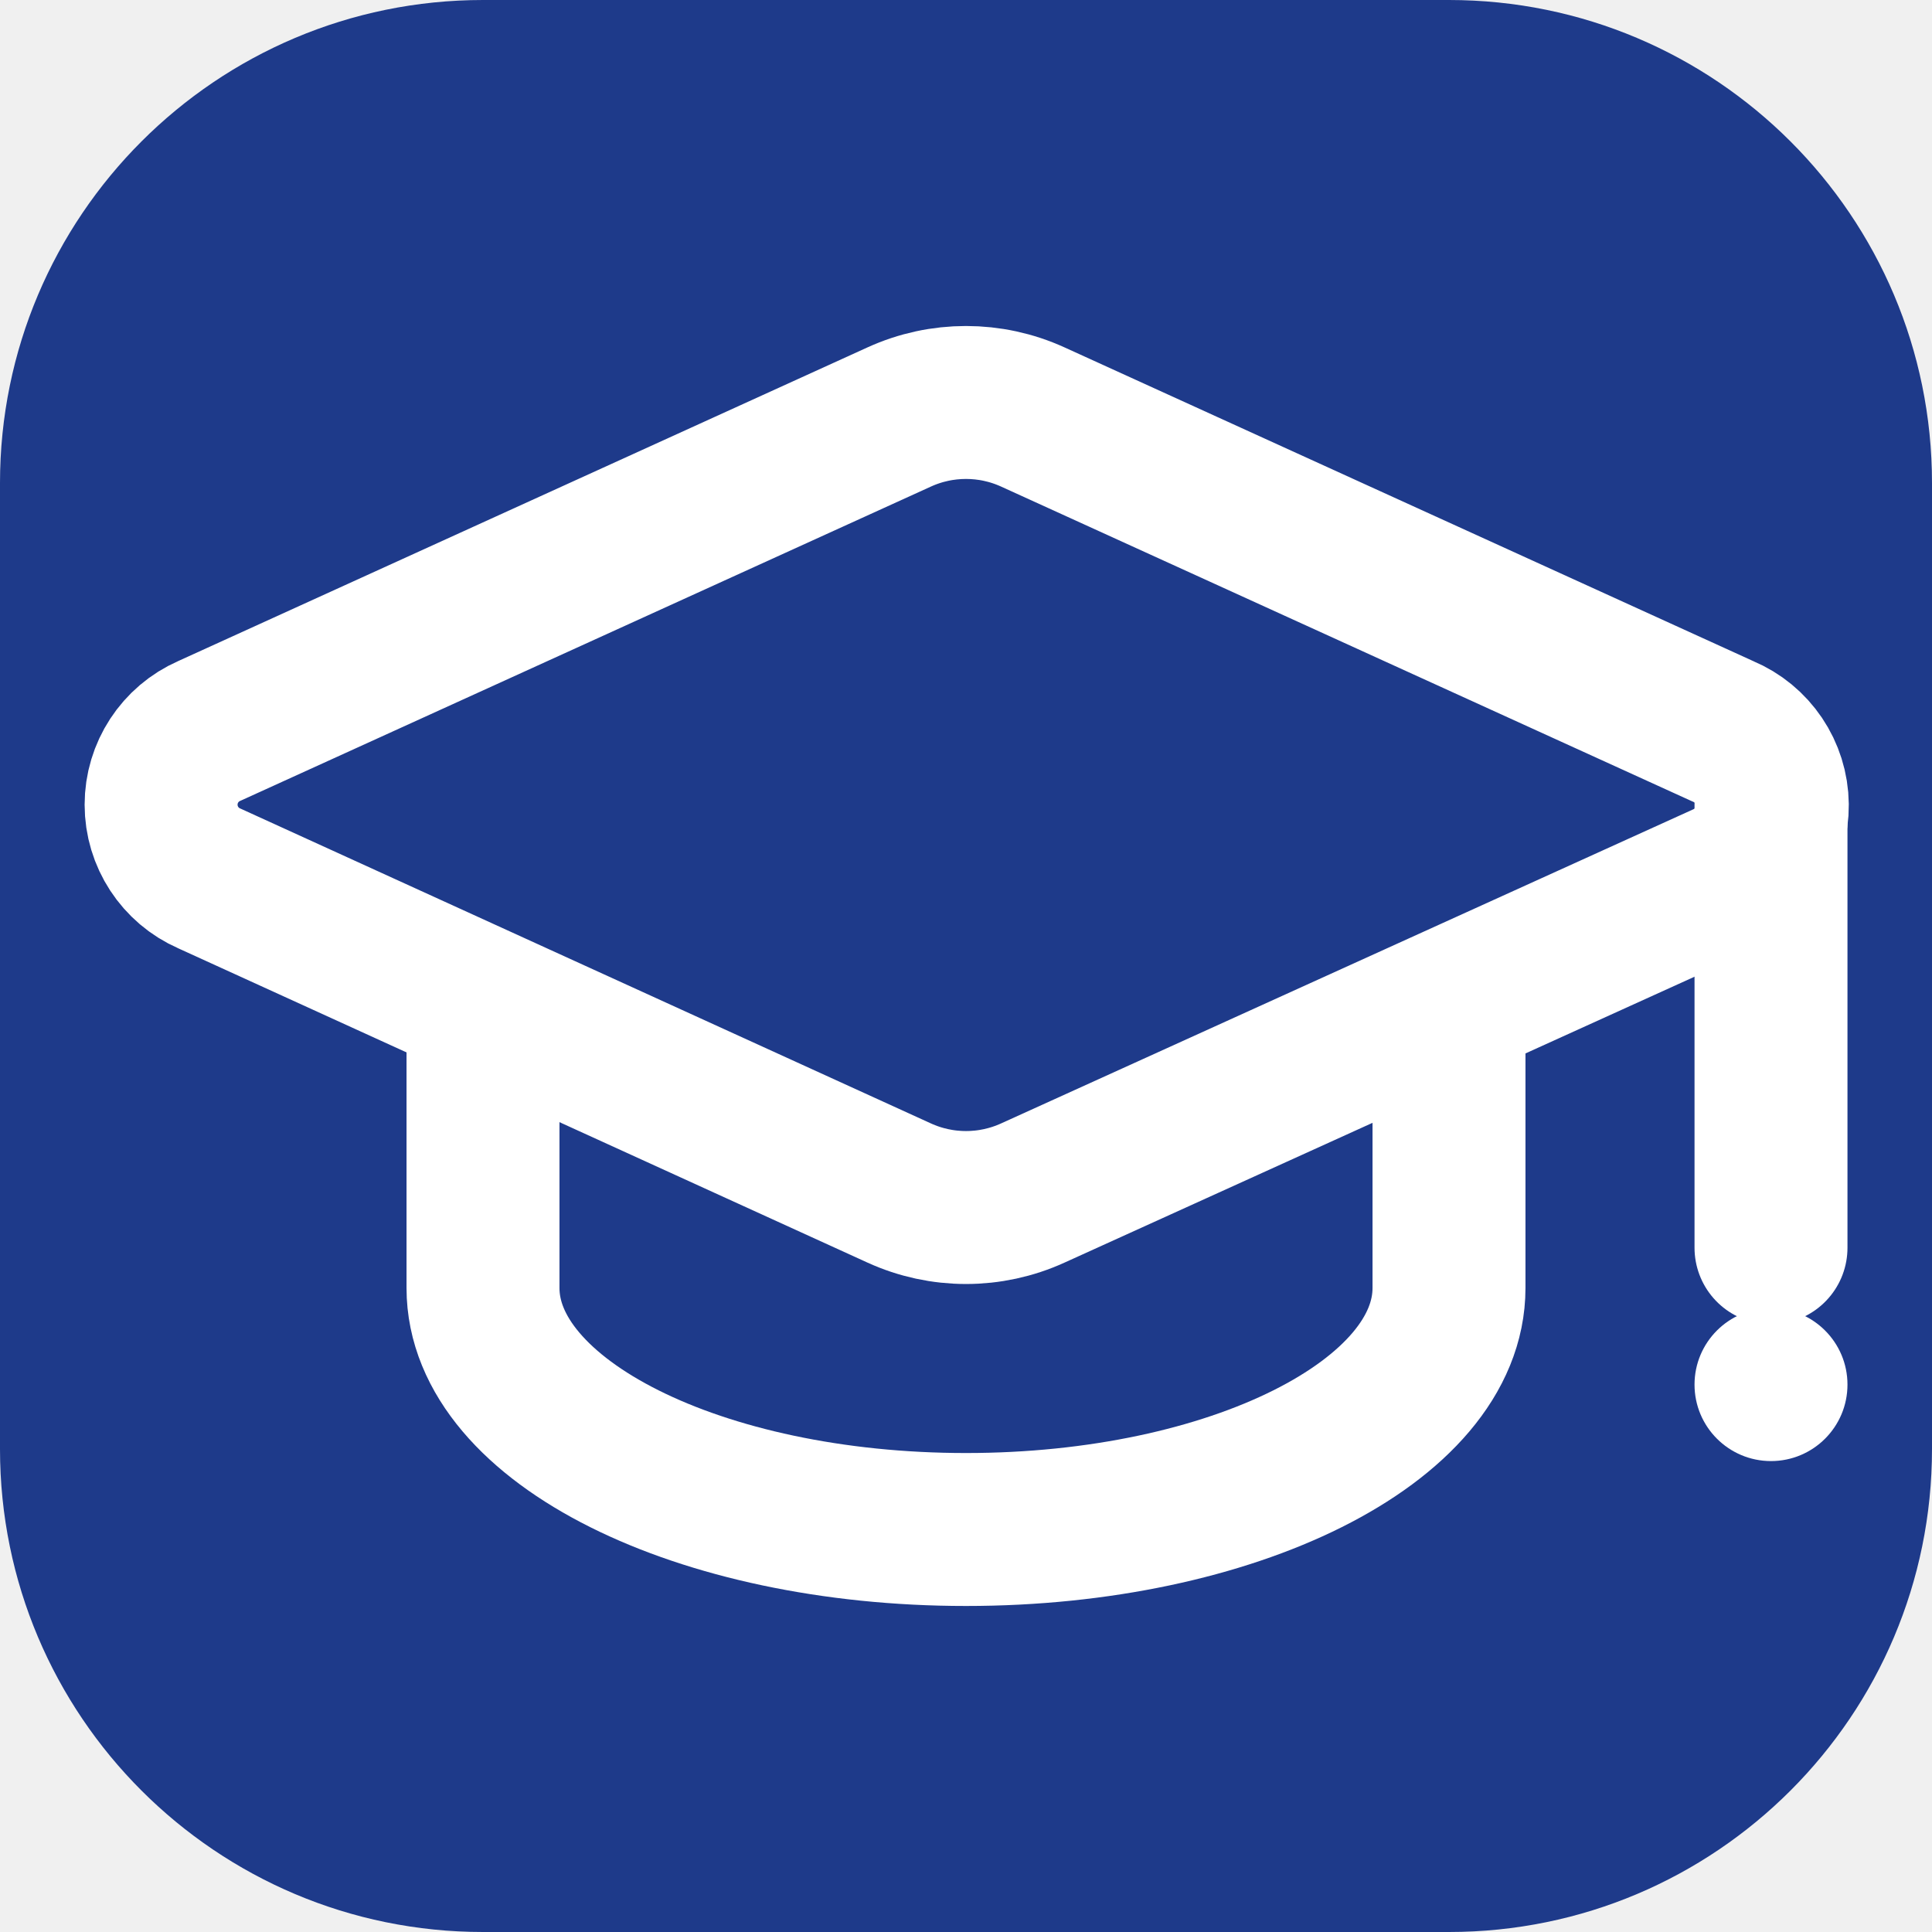
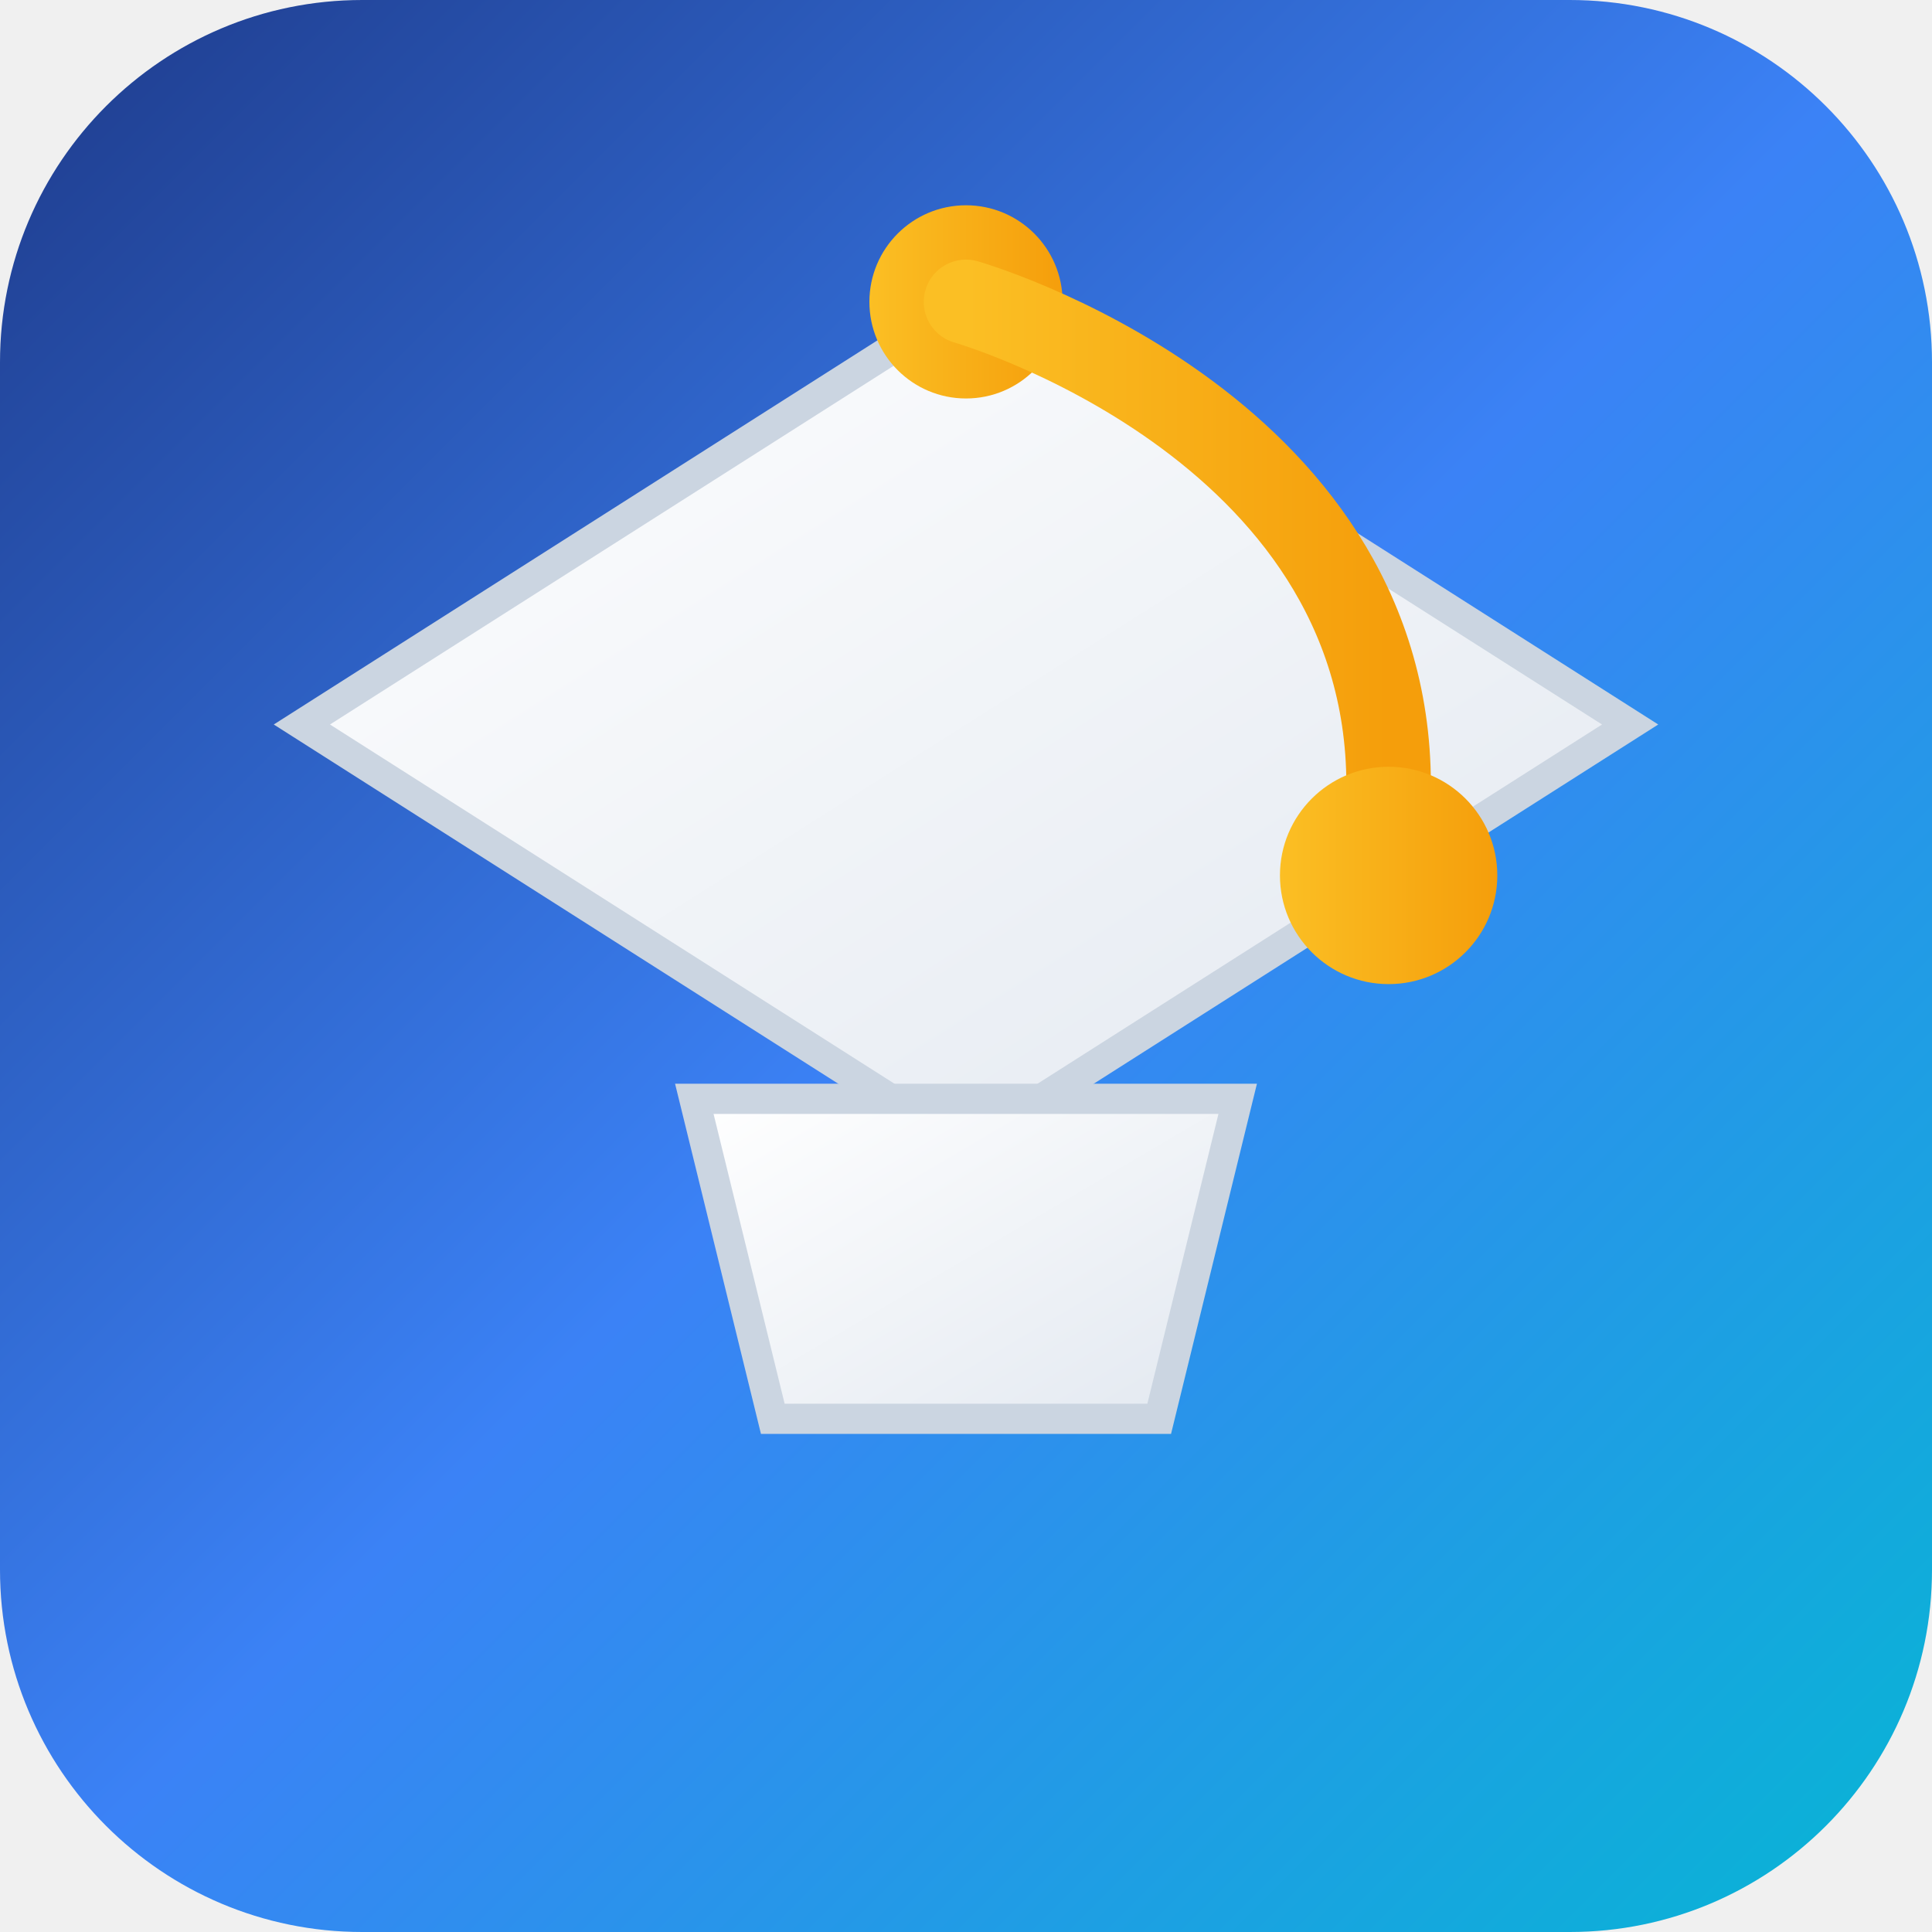
- <svg xmlns="http://www.w3.org/2000/svg" viewBox="0 0 24 24" role="img" aria-label="TracerConnect">
-   <rect width="24" height="24" rx="6" fill="#1e3a8a" />
-   <g fill="none" stroke="#ffffff" stroke-width="1.9" stroke-linecap="round" stroke-linejoin="round">
-     <path d="M21.42 10.922a1 1 0 0 0-.019-1.838L12.83 5.18a2 2 0 0 0-1.66 0L2.6 9.08a1 1 0 0 0 0 1.832l8.57 3.908a2 2 0 0 0 1.66 0z" />
-     <path d="M6 12.5V16a6 3 0 0 0 12 0v-3.5" />
-     <path d="M22 10v5.5" />
-     <circle cx="22" cy="17.2" r="0.95" fill="#ffffff" stroke="none" />
+ <svg xmlns="http://www.w3.org/2000/svg" viewBox="0 0 32 32" role="img" aria-label="TracerConnect">
+   <defs>
+     <linearGradient id="bgGradient" x1="0%" y1="0%" x2="100%" y2="100%">
+       <stop offset="0%" stop-color="#1e3a8a" />
+       <stop offset="50%" stop-color="#3b82f6" />
+       <stop offset="100%" stop-color="#06b6d4" />
+     </linearGradient>
+     <linearGradient id="capGradient" x1="0%" y1="0%" x2="100%" y2="100%">
+       <stop offset="0%" stop-color="#ffffff" />
+       <stop offset="100%" stop-color="#e2e8f0" />
+     </linearGradient>
+     <linearGradient id="tasselGradient" x1="0%" y1="0%" x2="100%" y2="0%">
+       <stop offset="0%" stop-color="#fbbf24" />
+       <stop offset="100%" stop-color="#f59e0b" />
+     </linearGradient>
+   </defs>
+   <rect width="32" height="32" rx="6" fill="url(#bgGradient)" />
+   <g>
+     <path d="M16 5 L27 12 L16 19 L5 12 Z" fill="url(#capGradient)" stroke="#cbd5e1" stroke-width="0.5" />
+     <circle cx="16" cy="5" r="1.6" fill="url(#tasselGradient)" />
+     <path d="M11.5 18.2 L20.5 18.2 L19.2 23.5 L12.8 23.5 Z" fill="url(#capGradient)" stroke="#cbd5e1" stroke-width="0.5" />
+     <path d="M16 5 C16 5 23 7 23 13" fill="none" stroke="url(#tasselGradient)" stroke-width="1.4" stroke-linecap="round" />
+     <circle cx="23" cy="14.5" r="1.8" fill="url(#tasselGradient)" />
  </g>
</svg>
